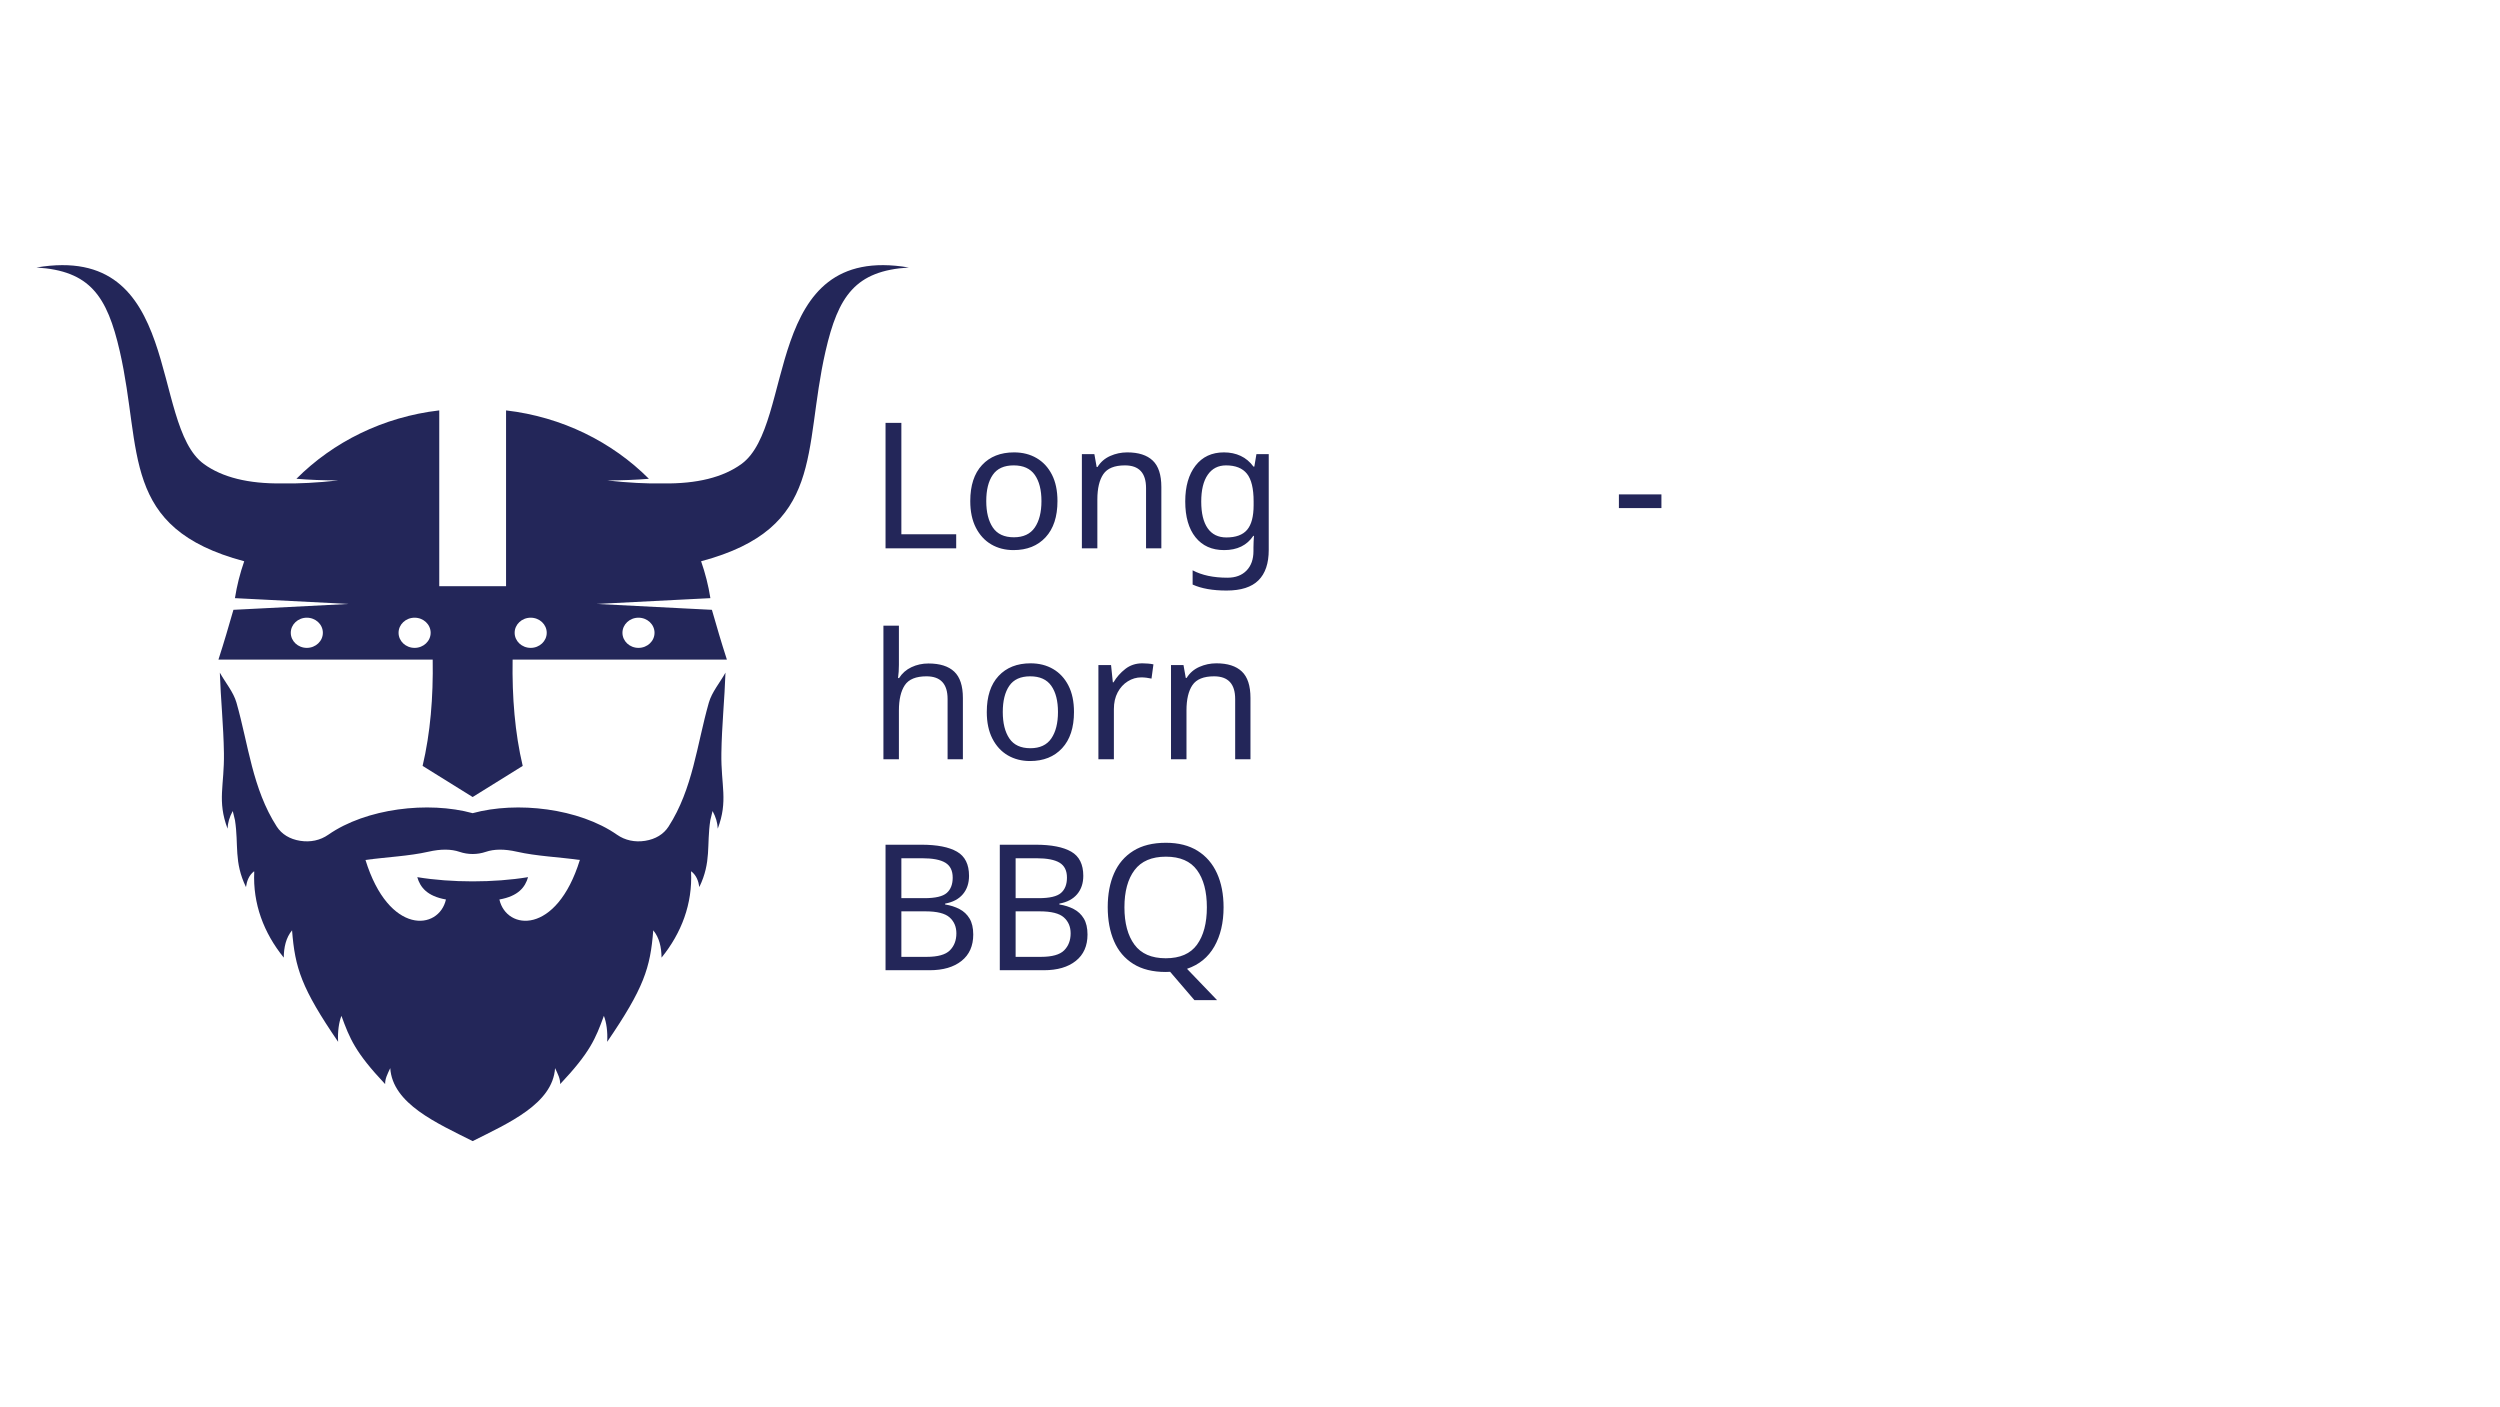
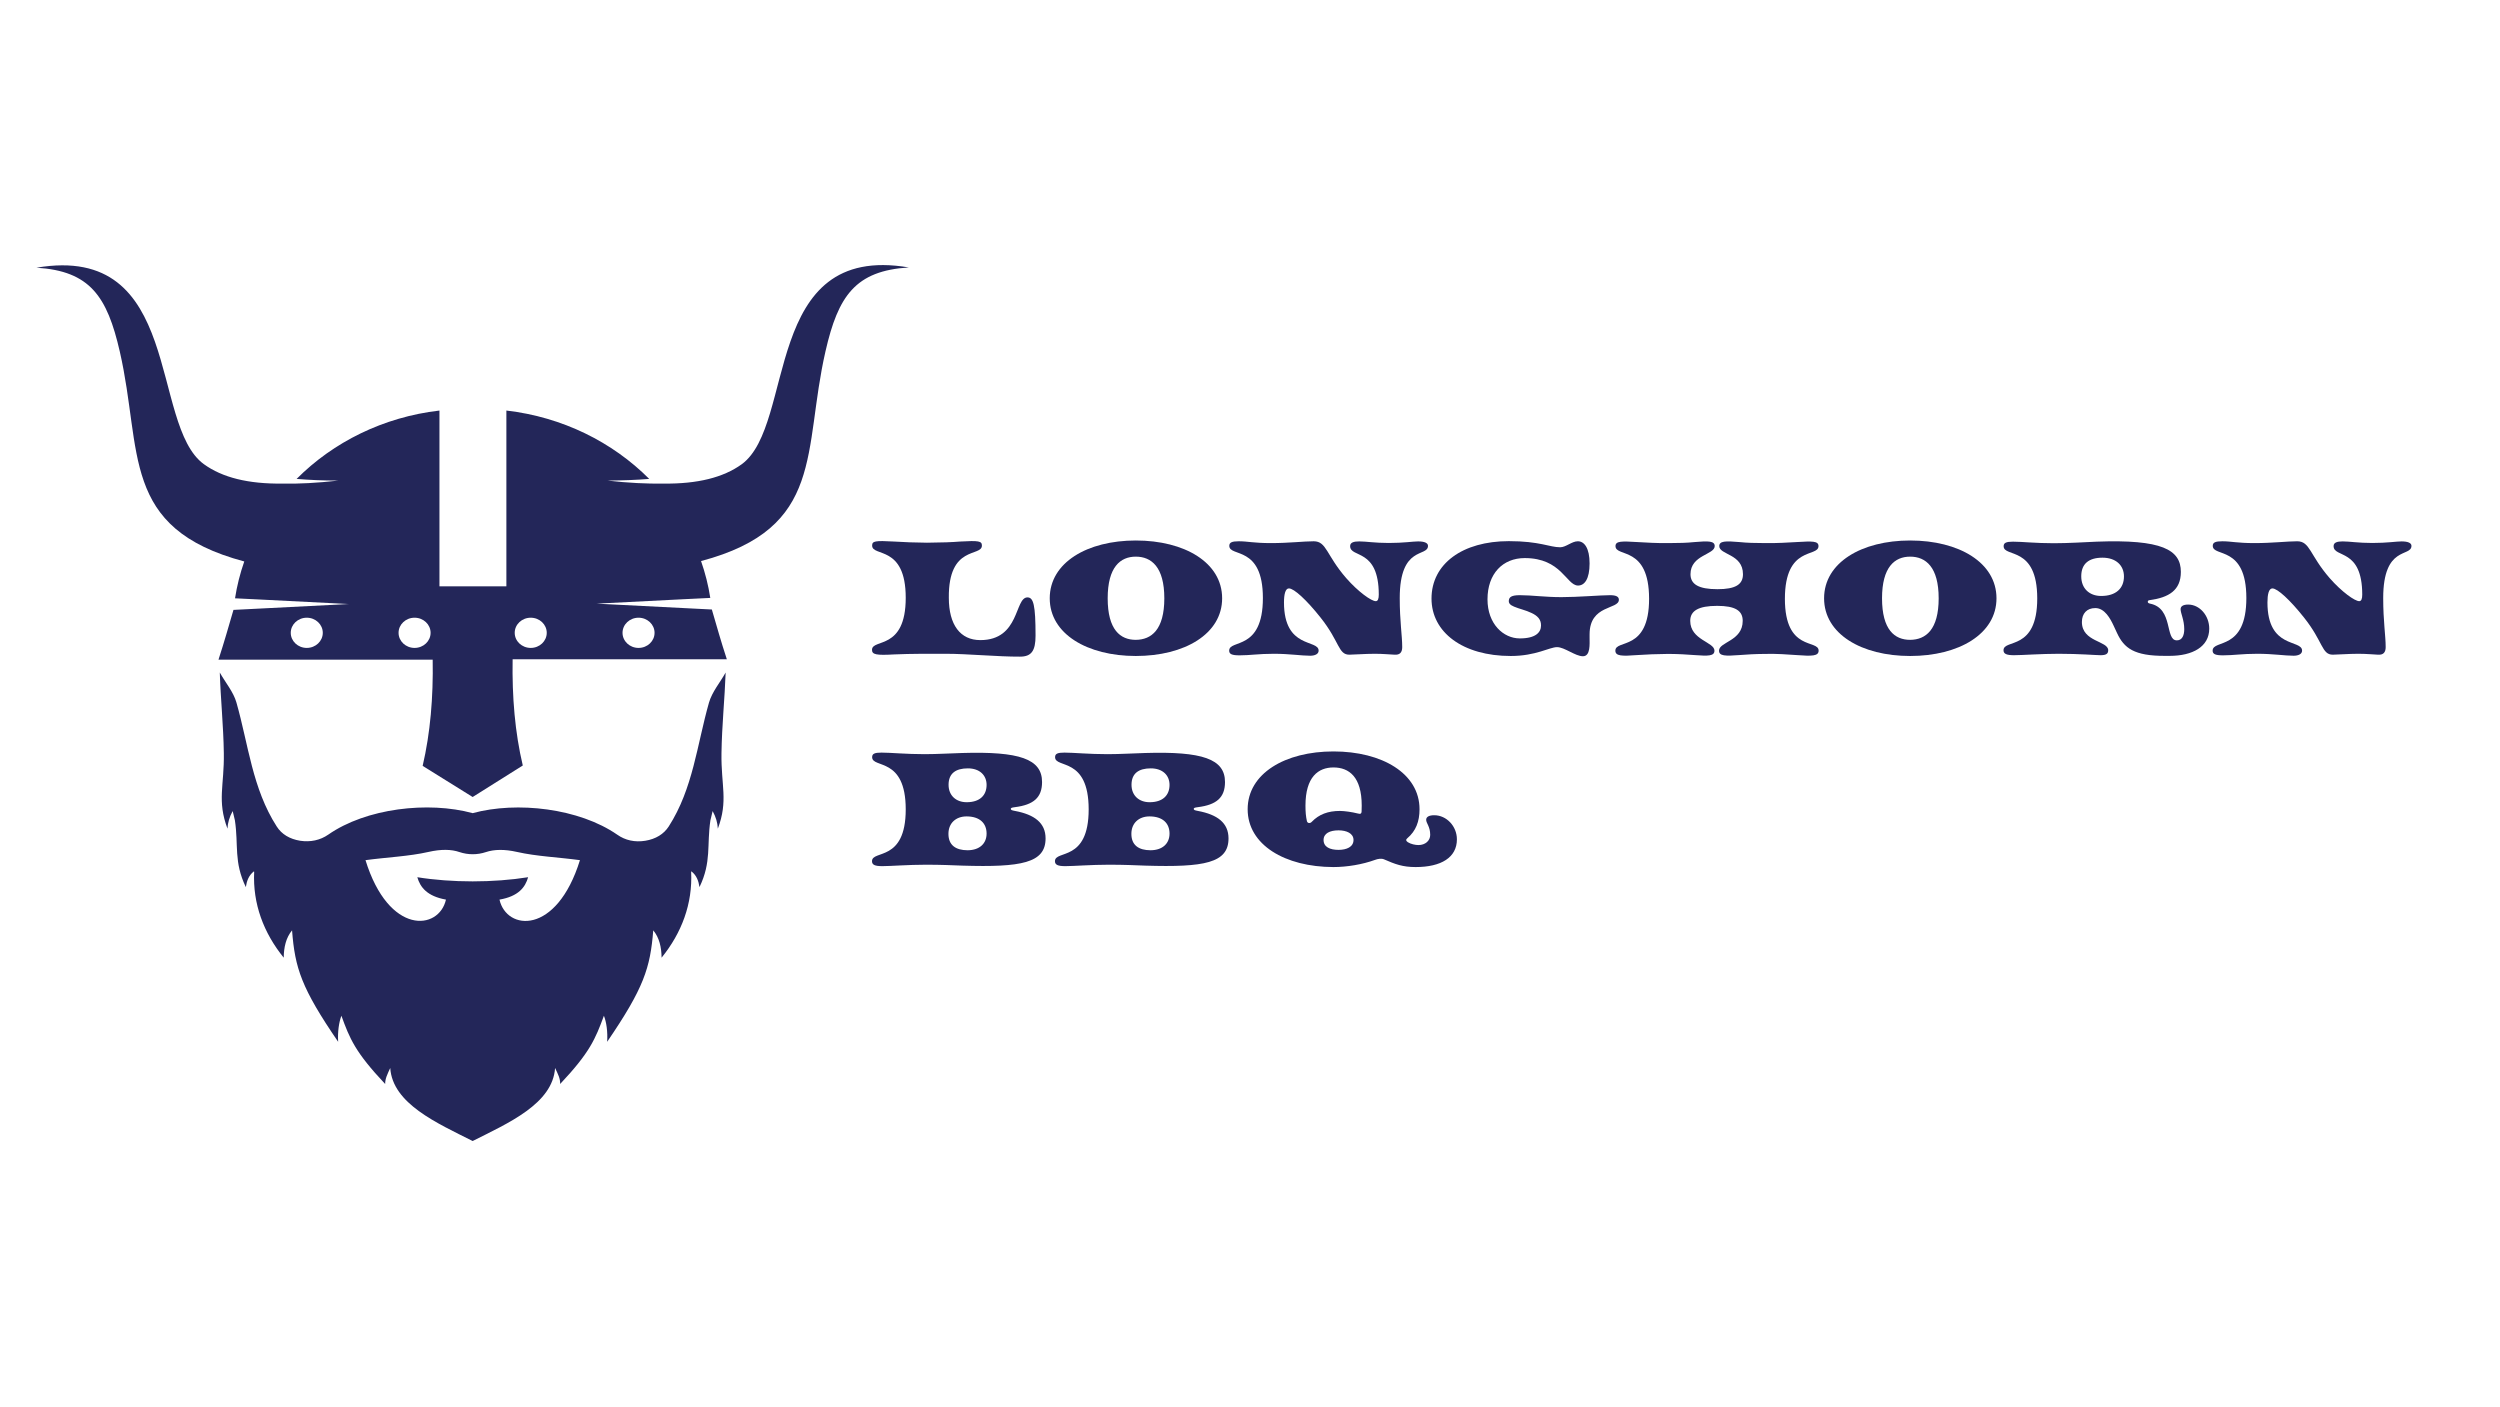
<svg xmlns="http://www.w3.org/2000/svg" version="1.1" id="Layer_1" x="0px" y="0px" viewBox="0 0 1920 1080" style="enable-background:new 0 0 1920 1080;" xml:space="preserve">
  <style type="text/css">
	.st0{fill-rule:evenodd;clip-rule:evenodd;fill:#232659;}
- 	.st1{fill-rule:evenodd;clip-rule:evenodd;fill:none;}
- 	.st2{fill:#232659;}
- 	.st3{font-family:'Freehouse-Wide';}
- 	.st4{font-size:135px;}
+ 	.st1{fill:#232659;}
</style>
  <g>
-     <path class="st0" d="M318.42,474.39c6.81,0,12.32,5.19,12.32,11.59c0,6.4-5.51,11.59-12.32,11.59c-6.8,0-12.32-5.19-12.32-11.59   C306.1,479.58,311.62,474.39,318.42,474.39L318.42,474.39z M235.64,474.39c6.8,0,12.32,5.19,12.32,11.59   c0,6.4-5.52,11.59-12.32,11.59c-6.81,0-12.32-5.19-12.32-11.59C223.32,479.58,228.83,474.39,235.64,474.39L235.64,474.39z    M407.57,474.39c-6.8,0-12.32,5.19-12.32,11.59c0,6.4,5.52,11.59,12.32,11.59c6.81,0,12.32-5.19,12.32-11.59   C419.89,479.58,414.38,474.39,407.57,474.39L407.57,474.39z M490.36,474.39c-6.81,0-12.32,5.19-12.32,11.59   c0,6.4,5.51,11.59,12.32,11.59c6.8,0,12.32-5.19,12.32-11.59C502.68,479.58,497.17,474.39,490.36,474.39L490.36,474.39z    M332.31,506.58H167.76c4.77-14.79,7.45-24.21,11.51-38.24l21.67-1.1l66.82-3.41l-66.82-3.41l-20.51-1.04   c1.53-9.74,3.94-19.2,7.13-28.33C91.97,405.56,109.59,346.5,92,269.8c-9.73-42.45-22.89-61.89-64-64.35   c113.08-19.32,86.73,120.55,128.57,150.9c14.17,10.28,34.19,15.25,60.05,14.91c12.62,0.26,27-0.5,43.15-2.28   c-11.77-0.05-22.47-0.47-32.12-1.28c28.25-28.29,66.63-47.51,109.7-52.52v135.01h24.96h1.38h24.96V315.19   c43.07,5.01,81.46,24.23,109.7,52.52c-9.65,0.8-20.36,1.23-32.13,1.28c16.15,1.78,30.53,2.53,43.15,2.28   c25.86,0.34,45.88-4.63,60.05-14.91C611.27,326,584.92,186.13,698,205.45c-41.11,2.46-54.27,21.9-64,64.35   c-17.59,76.7,0.03,135.76-95.56,161.25c3.2,9.13,5.61,18.6,7.14,28.33l-20.51,1.04l-66.82,3.41l66.82,3.41l21.67,1.1   c4.06,14.03,6.74,23.45,11.51,38.24H393.69c-0.47,28.89,1.76,56.29,7.75,81.64L363,612.12l0,0l0,0l0,0l0,0l-38.44-23.91   C330.54,562.87,332.78,535.47,332.31,506.58L332.31,506.58L332.31,506.58z" />
-     <path class="st0" d="M363,676.89c-14.72,0-29.45-1.08-42.53-3.24c2.2,7.74,7.55,14.61,22.02,17.16   c-5.42,23.84-43.85,27.64-61.8-30.35c16.11-2.25,33.43-2.94,48.29-6.33c9.7-2.22,17.6-2.07,23.89,0.07c6.58,2.24,13.7,2.24,20.28,0   c6.29-2.14,14.19-2.29,23.89-0.07c14.85,3.39,32.18,4.08,48.29,6.33c-17.95,58-56.38,54.19-61.8,30.35   c14.47-2.55,19.82-9.42,22.02-17.16C392.45,675.81,377.73,676.89,363,676.89L363,676.89L363,676.89z M363,624.52   c-34.08-9.35-81.78-3.75-110.87,16.55c-6.18,4.31-13.67,5.93-21.62,4.67c-7.96-1.26-14.17-5.05-17.97-10.95   c-18.72-29.11-21.71-62.8-30.92-95.12c-2.34-8.23-8.52-15.39-12.79-23.08c0.65,19.82,2.83,40.78,3.15,61.86   c0.38,25-5.29,36.43,2.78,57.96c0.17-4.51,1.5-9.02,3.99-13.54c0.54,2.37,1.11,4.73,1.72,7.08c2.95,19.13-0.97,31.84,8.44,51.32   c0.69-4.71,2.24-9,6.19-12.1l0.16,0.3c-1.18,24.59,7.32,47.03,22.67,65.98c0.09-7.99,1.67-15.26,6.37-20.97   c2.24,28.97,7.2,44.36,35.38,85.64c-0.49-7.73,0.66-15.3,2.54-19.95c6.44,17.61,10.56,27.98,33.56,52.41   c-0.05-4.26,1.66-7.41,3.93-12.27c1.77,27.43,35.91,42.28,63.29,56.06c27.38-13.77,61.52-28.62,63.29-56.06   c2.27,4.86,3.98,8,3.93,12.27c23-24.42,27.12-34.8,33.56-52.41c1.88,4.65,3.03,12.22,2.54,19.95   c28.18-41.28,33.15-56.68,35.38-85.64c4.7,5.72,6.27,12.98,6.37,20.97c15.35-18.95,23.85-41.39,22.66-65.98l0.16-0.3   c3.96,3.1,5.5,7.39,6.19,12.1c9.41-19.48,5.49-32.18,8.44-51.32c0.61-2.35,1.18-4.71,1.72-7.08c2.5,4.51,3.83,9.02,4,13.54   c8.07-21.53,2.4-32.96,2.78-57.96c0.32-21.09,2.5-42.04,3.15-61.86c-4.26,7.69-10.44,14.85-12.79,23.08   c-9.21,32.32-12.2,66.01-30.92,95.12c-3.79,5.9-10.01,9.69-17.96,10.95c-7.96,1.26-15.44-0.35-21.63-4.67   C444.78,620.78,397.08,615.18,363,624.52L363,624.52L363,624.52z" />
+     <g>
+       <path class="st0" d="M318.4,474.4c6.8,0,12.3,5.2,12.3,11.6s-5.5,11.6-12.3,11.6c-6.8,0-12.3-5.2-12.3-11.6    C306.1,479.6,311.6,474.4,318.4,474.4L318.4,474.4z M235.6,474.4c6.8,0,12.3,5.2,12.3,11.6s-5.5,11.6-12.3,11.6    c-6.8,0-12.3-5.2-12.3-11.6C223.3,479.6,228.8,474.4,235.6,474.4L235.6,474.4z M407.6,474.4c-6.8,0-12.3,5.2-12.3,11.6    s5.5,11.6,12.3,11.6c6.8,0,12.3-5.2,12.3-11.6C419.9,479.6,414.4,474.4,407.6,474.4L407.6,474.4z M490.4,474.4    c-6.8,0-12.3,5.2-12.3,11.6s5.5,11.6,12.3,11.6c6.8,0,12.3-5.2,12.3-11.6C502.7,479.6,497.2,474.4,490.4,474.4L490.4,474.4z     M332.3,506.6H167.8c4.8-14.8,7.4-24.2,11.5-38.2l21.7-1.1l66.8-3.4l-66.8-3.4l-20.5-1c1.5-9.7,3.9-19.2,7.1-28.3    c-95.6-25.5-78-84.5-95.6-161.2c-9.7-42.4-22.9-61.9-64-64.4c113.1-19.3,86.7,120.6,128.6,150.9c14.2,10.3,34.2,15.2,60.1,14.9    c12.6,0.3,27-0.5,43.2-2.3c-11.8,0-22.5-0.5-32.1-1.3c28.2-28.3,66.6-47.5,109.7-52.5v135h25h1.4h25v-135    c43.1,5,81.5,24.2,109.7,52.5c-9.6,0.8-20.4,1.2-32.1,1.3c16.1,1.8,30.5,2.5,43.1,2.3c25.9,0.3,45.9-4.6,60.1-14.9    C611.3,326,584.9,186.1,698,205.4c-41.1,2.5-54.3,21.9-64,64.3c-17.6,76.7,0,135.8-95.6,161.2c3.2,9.1,5.6,18.6,7.1,28.3l-20.5,1    l-66.8,3.4l66.8,3.4l21.7,1.1c4.1,14,6.7,23.5,11.5,38.2H393.7c-0.5,28.9,1.8,56.3,7.8,81.6L363,612.1l0,0l0,0l0,0l0,0l-38.4-23.9    C330.5,562.9,332.8,535.5,332.3,506.6L332.3,506.6L332.3,506.6z" />
+     </g>
+     <g>
+       <path class="st0" d="M363,676.9c-14.7,0-29.5-1.1-42.5-3.2c2.2,7.7,7.5,14.6,22,17.2c-5.4,23.8-43.9,27.6-61.8-30.3    c16.1-2.2,33.4-2.9,48.3-6.3c9.7-2.2,17.6-2.1,23.9,0.1c6.6,2.2,13.7,2.2,20.3,0c6.3-2.1,14.2-2.3,23.9-0.1    c14.9,3.4,32.2,4.1,48.3,6.3c-18,58-56.4,54.2-61.8,30.3c14.5-2.5,19.8-9.4,22-17.2C392.5,675.8,377.7,676.9,363,676.9L363,676.9    L363,676.9z M363,624.5c-34.1-9.3-81.8-3.8-110.9,16.5c-6.2,4.3-13.7,5.9-21.6,4.7c-8-1.3-14.2-5-18-11    c-18.7-29.1-21.7-62.8-30.9-95.1c-2.3-8.2-8.5-15.4-12.8-23.1c0.6,19.8,2.8,40.8,3.1,61.9c0.4,25-5.3,36.4,2.8,58    c0.2-4.5,1.5-9,4-13.5c0.5,2.4,1.1,4.7,1.7,7.1c2.9,19.1-1,31.8,8.4,51.3c0.7-4.7,2.2-9,6.2-12.1l0.2,0.3    c-1.2,24.6,7.3,47,22.7,66c0.1-8,1.7-15.3,6.4-21c2.2,29,7.2,44.4,35.4,85.6c-0.5-7.7,0.7-15.3,2.5-20c6.4,17.6,10.6,28,33.6,52.4    c0-4.3,1.7-7.4,3.9-12.3c1.8,27.4,35.9,42.3,63.3,56.1c27.4-13.8,61.5-28.6,63.3-56.1c2.3,4.9,4,8,3.9,12.3    c23-24.4,27.1-34.8,33.6-52.4c1.9,4.7,3,12.2,2.5,20c28.2-41.3,33.1-56.7,35.4-85.6c4.7,5.7,6.3,13,6.4,21    c15.4-19,23.9-41.4,22.7-66l0.2-0.3c4,3.1,5.5,7.4,6.2,12.1c9.4-19.5,5.5-32.2,8.4-51.3c0.6-2.3,1.2-4.7,1.7-7.1    c2.5,4.5,3.8,9,4,13.5c8.1-21.5,2.4-33,2.8-58c0.3-21.1,2.5-42,3.2-61.9c-4.3,7.7-10.4,14.8-12.8,23.1    c-9.2,32.3-12.2,66-30.9,95.1c-3.8,5.9-10,9.7-18,11c-8,1.3-15.4-0.3-21.6-4.7C444.8,620.8,397.1,615.2,363,624.5L363,624.5    L363,624.5z" />
+     </g>
  </g>
-   <rect x="667" y="81.46" class="st1" width="1187" height="917.08" />
-   <text transform="matrix(1 0 0 1 667 421.1319)">
-     <tspan x="0" y="0" class="st2 st3 st4">Long</tspan>
-     <tspan x="570.91" y="0" class="st2 st3 st4">-</tspan>
-     <tspan x="0" y="162" class="st2 st3 st4">horn</tspan>
-     <tspan x="0" y="324" class="st2 st3 st4">BBQ</tspan>
-   </text>
+   <g>
+     <path class="st1" d="M726.4,502.1c-11.9,0-26.7-0.1-39.8,0.5c-13.6,0.8-16.9,0.1-16.9-3.5c0-8.9,25.9,0.8,25.9-40   s-25.8-31.2-25.8-40.1c0-3.5,2.3-3.9,16.7-3.1c7.6,0.5,16.3,0.8,25.4,0.9c11.6-0.1,19.6-0.4,25.5-0.9c14.3-0.8,16.7-0.4,16.7,3.1   c0,8.9-25.8-0.7-25.4,40.1c0,20.8,8.8,32.5,24.2,32.5c30.5,0,26.2-32.8,36.2-32.8c4.6,0,6.2,5.8,6.2,29.4   c0,11.7-3.2,16.1-11.9,16.1C766.5,504.4,743.1,502.1,726.4,502.1z" />
+     <path class="st1" d="M806.2,459.5c0-27.5,28.9-44.4,66.1-44.4c37.4,0,66.3,16.9,66.3,44.4c0,27.4-28.9,44.3-66.3,44.3   C835.1,503.8,806.2,486.9,806.2,459.5z M894.2,459.5c0-24-9.9-32-21.9-32c-11.9,0-21.6,8-21.6,32c0,24.2,9.7,31.9,21.6,31.9   C884.3,491.3,894.2,483.6,894.2,459.5z" />
+     <path class="st1" d="M978.3,502.1c-11.9,0-18.1,1.2-26.3,1.2c-5.8,0-8-0.9-8-3.6c0-8.9,25.9,0.5,25.9-40.4   c0-40.8-25.8-31.2-25.8-40.1c0-2.6,2-3.5,7.3-3.5c7,0,11.2,1.4,24.8,1.4c13.6,0,25.2-1.4,32.7-1.4c10,0,9.5,10.5,25,28.3   c9.2,10.5,19.3,17.7,22.7,17.7c1.6,0,2.3-1.8,2.3-5c0-36-22-27.9-22-37.3c0-2.8,2.8-3.6,7-3.6c5.4,0,11.9,1.2,22.7,1.2   c11.5,0,18.5-1.2,22.5-1.2c4.9,0,7.6,1.2,7.6,3.4c0,8.9-21.7-0.7-21.7,40.1c0,18,1.9,28.8,1.9,37.7c0,4-1.8,6.1-5.9,5.8   c-2.7-0.1-8.8-0.7-15.1-0.7c-7.6,0-16.1,0.7-19.6,0.7c-8.6,0-7.3-9.9-22.1-28.5c-10.8-13.6-20.4-22.4-24.3-22.4   c-2.8,0-3.8,4.7-3.8,10.8c0,36,26.6,28.1,26.6,37c0,2.7-3,3.9-6.5,3.9C999.4,503.6,990.5,502.1,978.3,502.1z" />
+     <path class="st1" d="M1195.8,497c-5.8,0-16.2,6.8-35.5,6.8c-36.9,0-60.9-18.2-60.9-44.1c0-26.7,23.8-44.1,59.4-44.1   c23.8,0,31.3,4.7,39.4,4.7c4.5,0,8.9-4.6,13.6-4.6c5,0,9,5.3,9,17c0,11.9-3.8,17.1-9,17c-8.9-0.3-12.6-21.1-40.8-21.1   c-16.9,0-28.6,12-28.6,31.7c0,18.9,12.2,30,24.8,30c12.3,0,16.3-4.7,16.3-9.9c0.1-4.9-3-7.6-7.2-9.6c-4.5-2.2-9.6-3.2-13.5-4.9   c-3.2-1.3-4.3-2.8-4-4.9c0.3-2.3,1.8-3.9,8.4-3.9c9.3,0,19.2,1.5,32,1.5c12.6,0,30.2-1.5,37.3-1.5c4.6,0,6.8,1.1,6.8,3.5   c0,7.7-22.5,3.6-22.5,26.6v2.6c0,4.7,0.8,14.2-5.1,14.2C1209.8,504,1201.6,497,1195.8,497z" />
+     <path class="st1" d="M1240.6,499.7c0-8.9,25.9,0.9,25.9-39.8c0-41.2-25.8-31.6-25.8-40.5c0-4,4.9-3.8,16.7-3.1   c7,0.4,14.8,0.9,24,0.8c9.3-0.1,13.1-0.1,20.1-0.8c10.5-0.9,15.4-0.9,15.4,3.1c0,6.7-18.6,6.7-18.6,21.6c0,7.7,6.2,11.5,20.7,11.5   c13.9,0,19.6-3.6,19.6-11.5c0-15.7-18.2-14.8-18.2-21.6c0-4,4.9-4,15.4-3.1c7,0.7,10.8,0.7,20.1,0.8c9.2,0.1,17-0.4,24-0.8   c11.9-0.7,16.7-0.9,16.7,3.1c0,8.9-25.8-0.7-25.8,40.5c0,40.8,25.9,30.9,25.9,39.8c0,4.2-5,4.3-16.9,3.4c-7.2-0.5-15-1.1-24-0.9   c-9.2,0.1-13,0.4-20.1,0.9c-10.5,0.8-15.5,0.8-15.5-3.4c0-6.8,18.2-7.3,18.2-22.9c0-7.8-5.7-11.5-19.6-11.5   c-14.4,0-20.7,3.8-20.7,11.5c0,14.8,18.6,16.2,18.6,22.9c0,4.2-4.7,4.2-15.3,3.4c-7.2-0.5-10.9-0.8-20.1-0.9   c-9,0.1-16.9,0.4-24,0.9C1245.6,504,1240.6,503.9,1240.6,499.7z" />
+     <path class="st1" d="M1400.9,459.5c0-27.5,28.9-44.4,66.1-44.4c37.4,0,66.3,16.9,66.3,44.4c0,27.4-28.9,44.3-66.3,44.3   C1429.7,503.8,1400.9,486.9,1400.9,459.5z M1488.9,459.5c0-24-9.9-32-21.9-32c-11.9,0-21.6,8-21.6,32c0,24.2,9.7,31.9,21.6,31.9   C1479,491.3,1488.9,483.6,1488.9,459.5z" />
+     <path class="st1" d="M1625.9,486.2l-2.7-5.8c-2.4-5.1-6.7-13.4-14-13.4c-6.5,0-10.3,4.2-10.3,10.7c0,15.4,20.2,14.4,20.2,21.7   c0,2.7-1.6,3.8-5.9,3.8c-3.4,0-16.2-1.1-32.1-1.1c-13.5,0-28.1,1.1-34.4,1.1c-5.8,0-8-1.1-8-3.8c0-8.9,25.9,0.9,25.9-39.8   c0-40.8-25.8-31.2-25.8-40.1c0-2.6,1.9-3.5,7.2-3.5c7,0,17,1.2,31.3,1.2c11.2,0,23.5-0.8,32.9-1.2c50.2-1.9,64.7,6.2,64.7,23.2   c0,14.2-9.3,19.7-23.9,21.7c-0.9,0.1-1.5,0.4-1.5,1.2s0.4,1.2,1.8,1.5c18,3.6,11.2,28.2,20.5,28.2c4.2,0,5.7-4,5.7-8.6   c0-7.2-2.8-12.1-2.8-15.4c0-2.3,2.2-3.5,5.8-3.5c8.8,0,16.2,8.4,16.2,18.5c0,13.9-12.8,20.9-30.4,20.9h-3.5   C1639,503.8,1631.3,497.8,1625.9,486.2z M1631.2,442.7c0-8.5-6.2-14.4-16.5-14.4c-10.4,0-16.3,4.6-16.3,14.3   c0,9.4,6.3,15.1,15.3,15.1C1625,457.7,1631.2,451.9,1631.2,442.7z" />
+     <path class="st1" d="M1733.6,502.1c-11.9,0-18.1,1.2-26.3,1.2c-5.8,0-8-0.9-8-3.6c0-8.9,25.9,0.5,25.9-40.4   c0-40.8-25.8-31.2-25.8-40.1c0-2.6,2-3.5,7.3-3.5c7,0,11.2,1.4,24.8,1.4c13.6,0,25.2-1.4,32.7-1.4c10,0,9.5,10.5,25,28.3   c9.2,10.5,19.3,17.7,22.7,17.7c1.6,0,2.3-1.8,2.3-5c0-36-22-27.9-22-37.3c0-2.8,2.8-3.6,7-3.6c5.4,0,11.9,1.2,22.7,1.2   c11.5,0,18.5-1.2,22.5-1.2c4.9,0,7.6,1.2,7.6,3.4c0,8.9-21.7-0.7-21.7,40.1c0,18,1.9,28.8,1.9,37.7c0,4-1.8,6.1-5.9,5.8   c-2.7-0.1-8.8-0.7-15.1-0.7c-7.6,0-16.1,0.7-19.6,0.7c-8.6,0-7.3-9.9-22.1-28.5c-10.8-13.6-20.4-22.4-24.3-22.4   c-2.8,0-3.8,4.7-3.8,10.8c0,36,26.6,28.1,26.6,37c0,2.7-3,3.9-6.5,3.9C1754.7,503.6,1745.8,502.1,1733.6,502.1z" />
+     <path class="st1" d="M669.7,661.4c0-8.9,25.9,0.9,25.9-39.8s-25.8-31.2-25.8-40.1c0-2.7,2-3.5,7.2-3.5c7,0,18.8,1.2,33.1,1.2   c9.9,0,20.7-0.7,29-0.9c43.7-1.3,61.2,4.5,61.2,22.3c0,12-6.6,17.5-20.8,19.3c-2.7,0.3-3.2,0.7-3.2,1.3c0,0.8,0.5,1.1,3.2,1.6   c15,2.8,23.5,9.2,23.5,21.1c0,18.9-18.5,22.3-63.9,20.9c-8.2-0.3-16.1-0.7-28.1-0.7c-13.4,0-27,1.1-33.3,1.1   C672.1,665.2,669.7,664.3,669.7,661.4z M757.7,602.8c0-7.4-5.3-12.7-14.4-12.7c-9.3,0-14.8,3.9-14.8,12.6c0,8.4,5.9,13.4,13.9,13.4   C752.5,616.1,757.7,610.8,757.7,602.8z M757.7,640.2c0-8-5.3-13.2-15.4-13.2c-8,0-13.9,5-13.9,13.4c0,8.6,5.5,12.6,14.8,12.6   C752.5,652.9,757.7,647.7,757.7,640.2z" />
+     <path class="st1" d="M810.2,661.4c0-8.9,25.9,0.9,25.9-39.8s-25.8-31.2-25.8-40.1c0-2.7,2-3.5,7.2-3.5c7,0,18.8,1.2,33.1,1.2   c9.9,0,20.7-0.7,29-0.9c43.7-1.3,61.2,4.5,61.2,22.3c0,12-6.6,17.5-20.8,19.3c-2.7,0.3-3.2,0.7-3.2,1.3c0,0.8,0.5,1.1,3.2,1.6   c15,2.8,23.5,9.2,23.5,21.1c0,18.9-18.5,22.3-63.9,20.9c-8.2-0.3-16.1-0.7-28.1-0.7c-13.4,0-27,1.1-33.3,1.1   C812.7,665.2,810.2,664.3,810.2,661.4z M898.2,602.8c0-7.4-5.3-12.7-14.4-12.7c-9.3,0-14.8,3.9-14.8,12.6c0,8.4,5.9,13.4,13.9,13.4   C893,616.1,898.2,610.8,898.2,602.8z M898.2,640.2c0-8-5.3-13.2-15.4-13.2c-8,0-13.9,5-13.9,13.4c0,8.6,5.5,12.6,14.8,12.6   C893,652.9,898.2,647.7,898.2,640.2z" />
+     <path class="st1" d="M958.2,621.5c0-27.5,28.8-44.4,65.9-44.4c37.3,0,66.1,16.9,66.1,44.4c0,9.4-2.8,16.7-9.4,22.3   c-1.1,0.8-1.2,2,0.4,3c2.4,1.5,5.7,2.2,8.2,2.2c5.3,0,9-3.4,9-7.8c0-6.5-3.1-8.9-3.1-11.6c0-2.3,2.3-3.5,6.2-3.5   c9.4,0,17.4,8.4,17.4,18.5c0,13.9-12,21.3-31.7,21.3c-10,0-15.7-2.2-24.2-5.9c-2-0.9-4.9-0.4-7,0.4c-9.6,3.5-21.5,5.5-32,5.5   C986.9,665.8,958.2,648.9,958.2,621.5z M1029.1,622.8c3.4,0,9.6,0.9,13.4,1.9c2.6,0.8,3.1,0,3.2-1.4c0.1-1.5,0.1-2.8,0.1-4.6   c0-22-9.7-29.3-21.7-29.3c-11.7,0-21.5,7.3-21.5,29.3c0,5,0.3,8.2,1.1,11.9c0.5,1.9,2.6,1.9,3.8,0.5   C1013,625.4,1019.9,622.8,1029.1,622.8z M1039.5,645.1c0-5.1-5.4-7.4-11.5-7.4c-6.6,0-11.5,2.3-11.5,7.4c0,5.4,4.9,7.6,11.5,7.6   C1034.1,652.7,1039.5,650.5,1039.5,645.1z" />
+   </g>
</svg>
